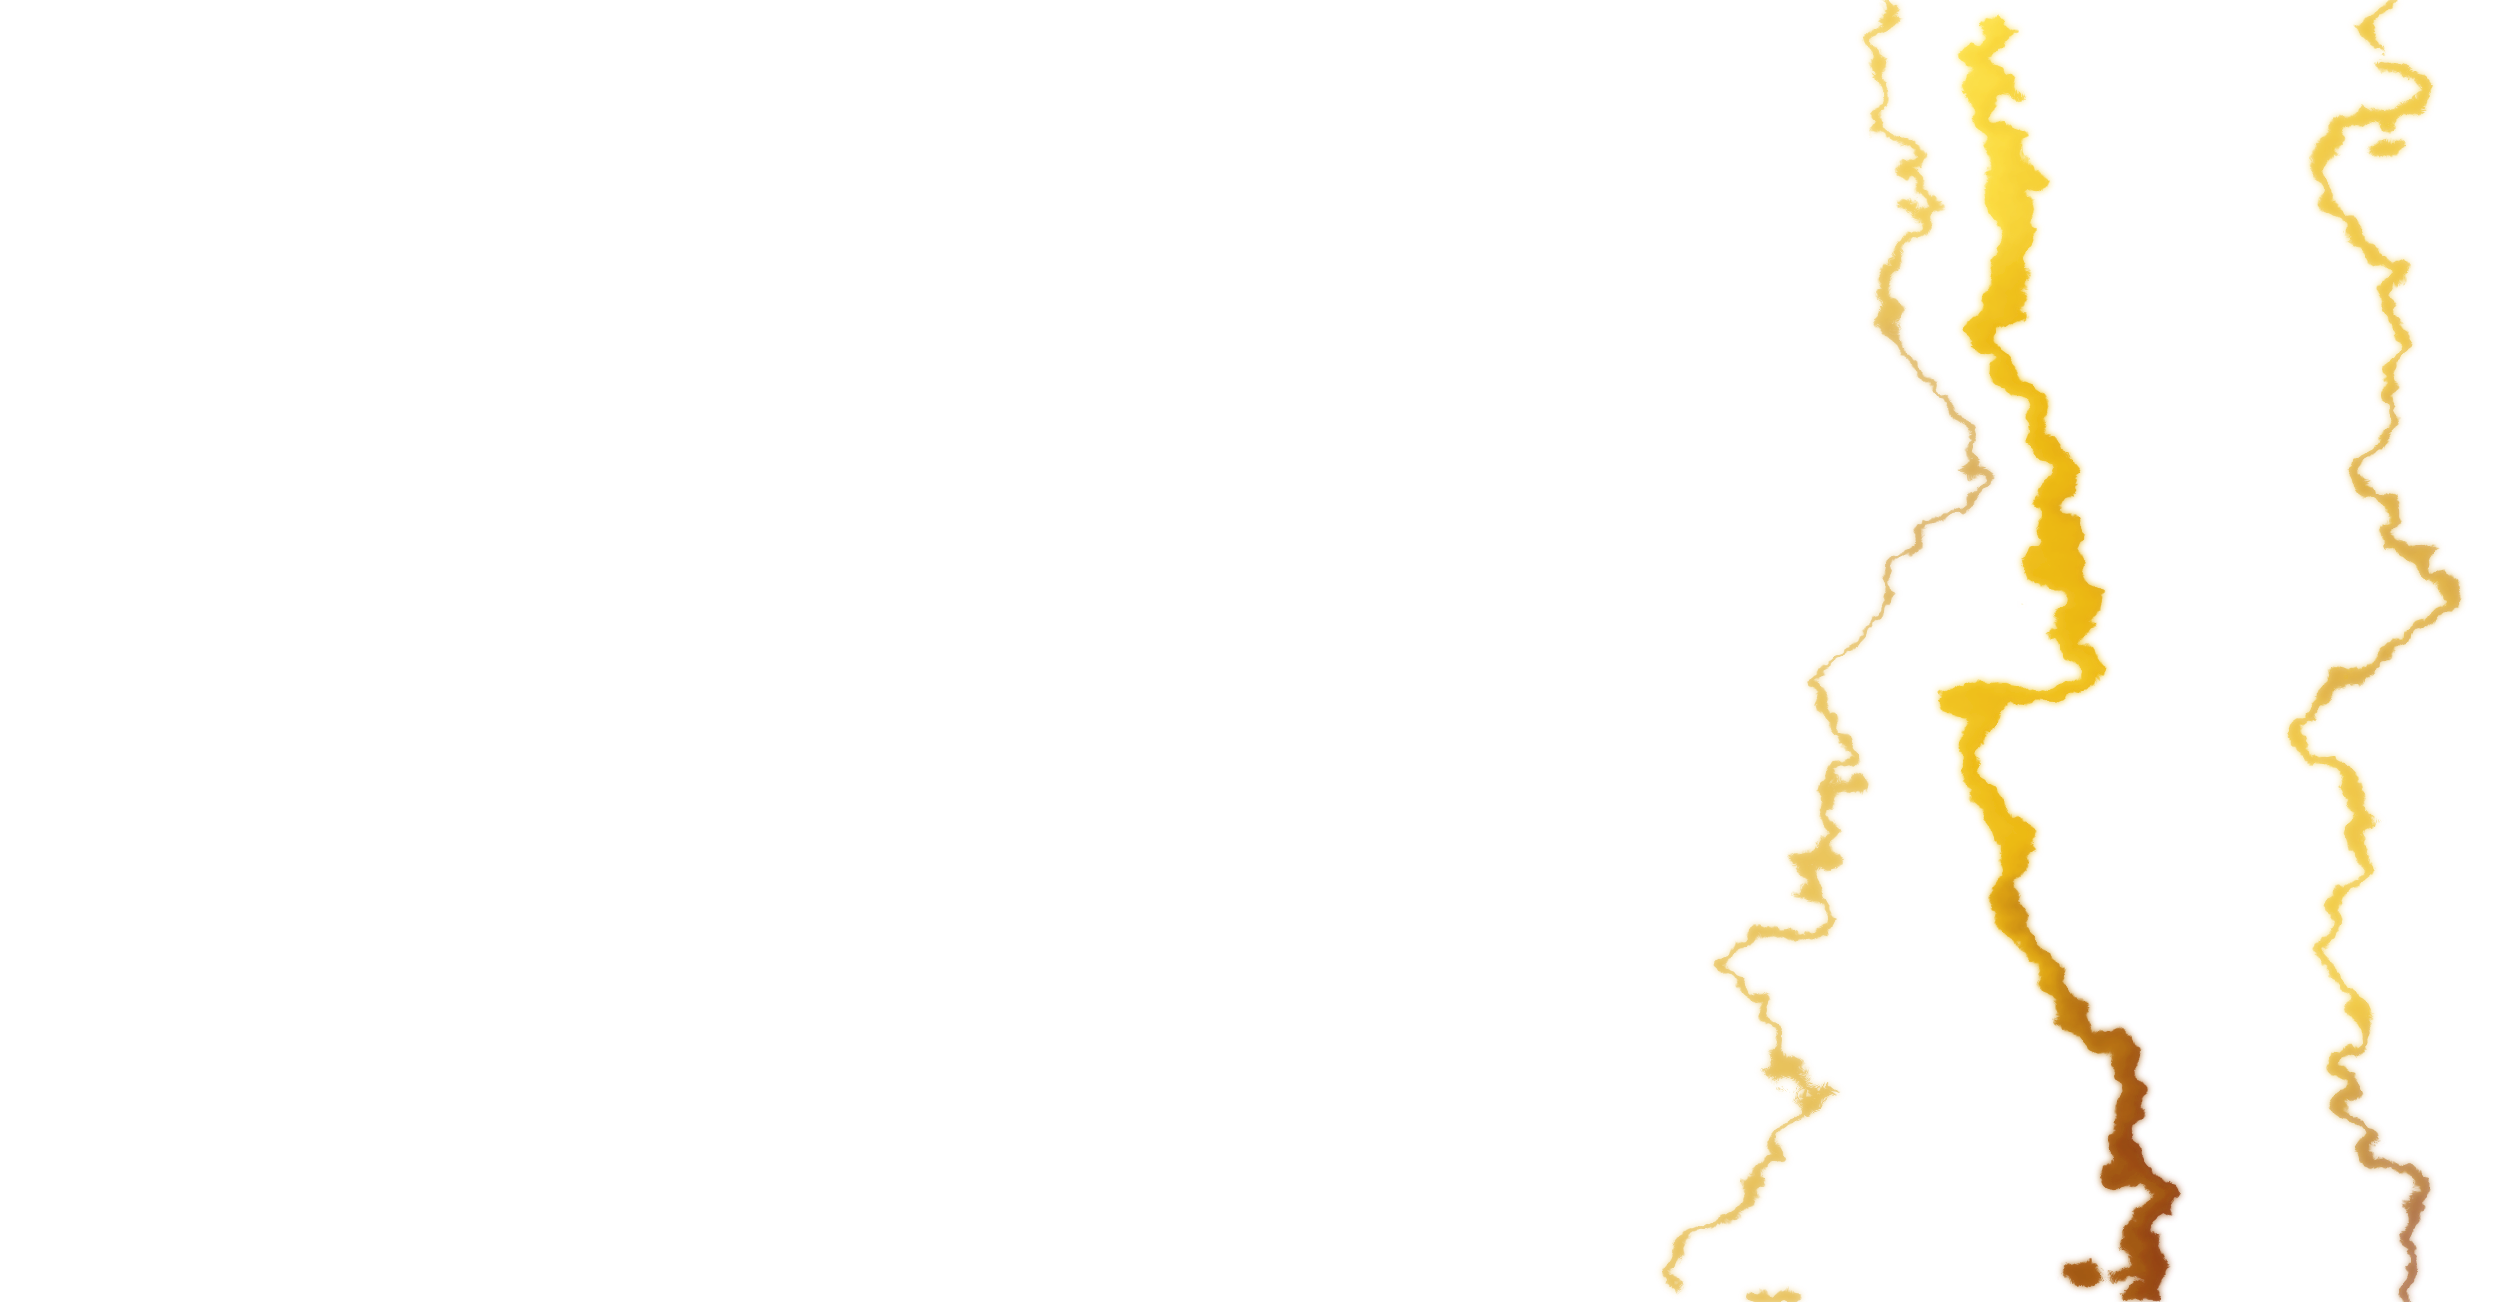
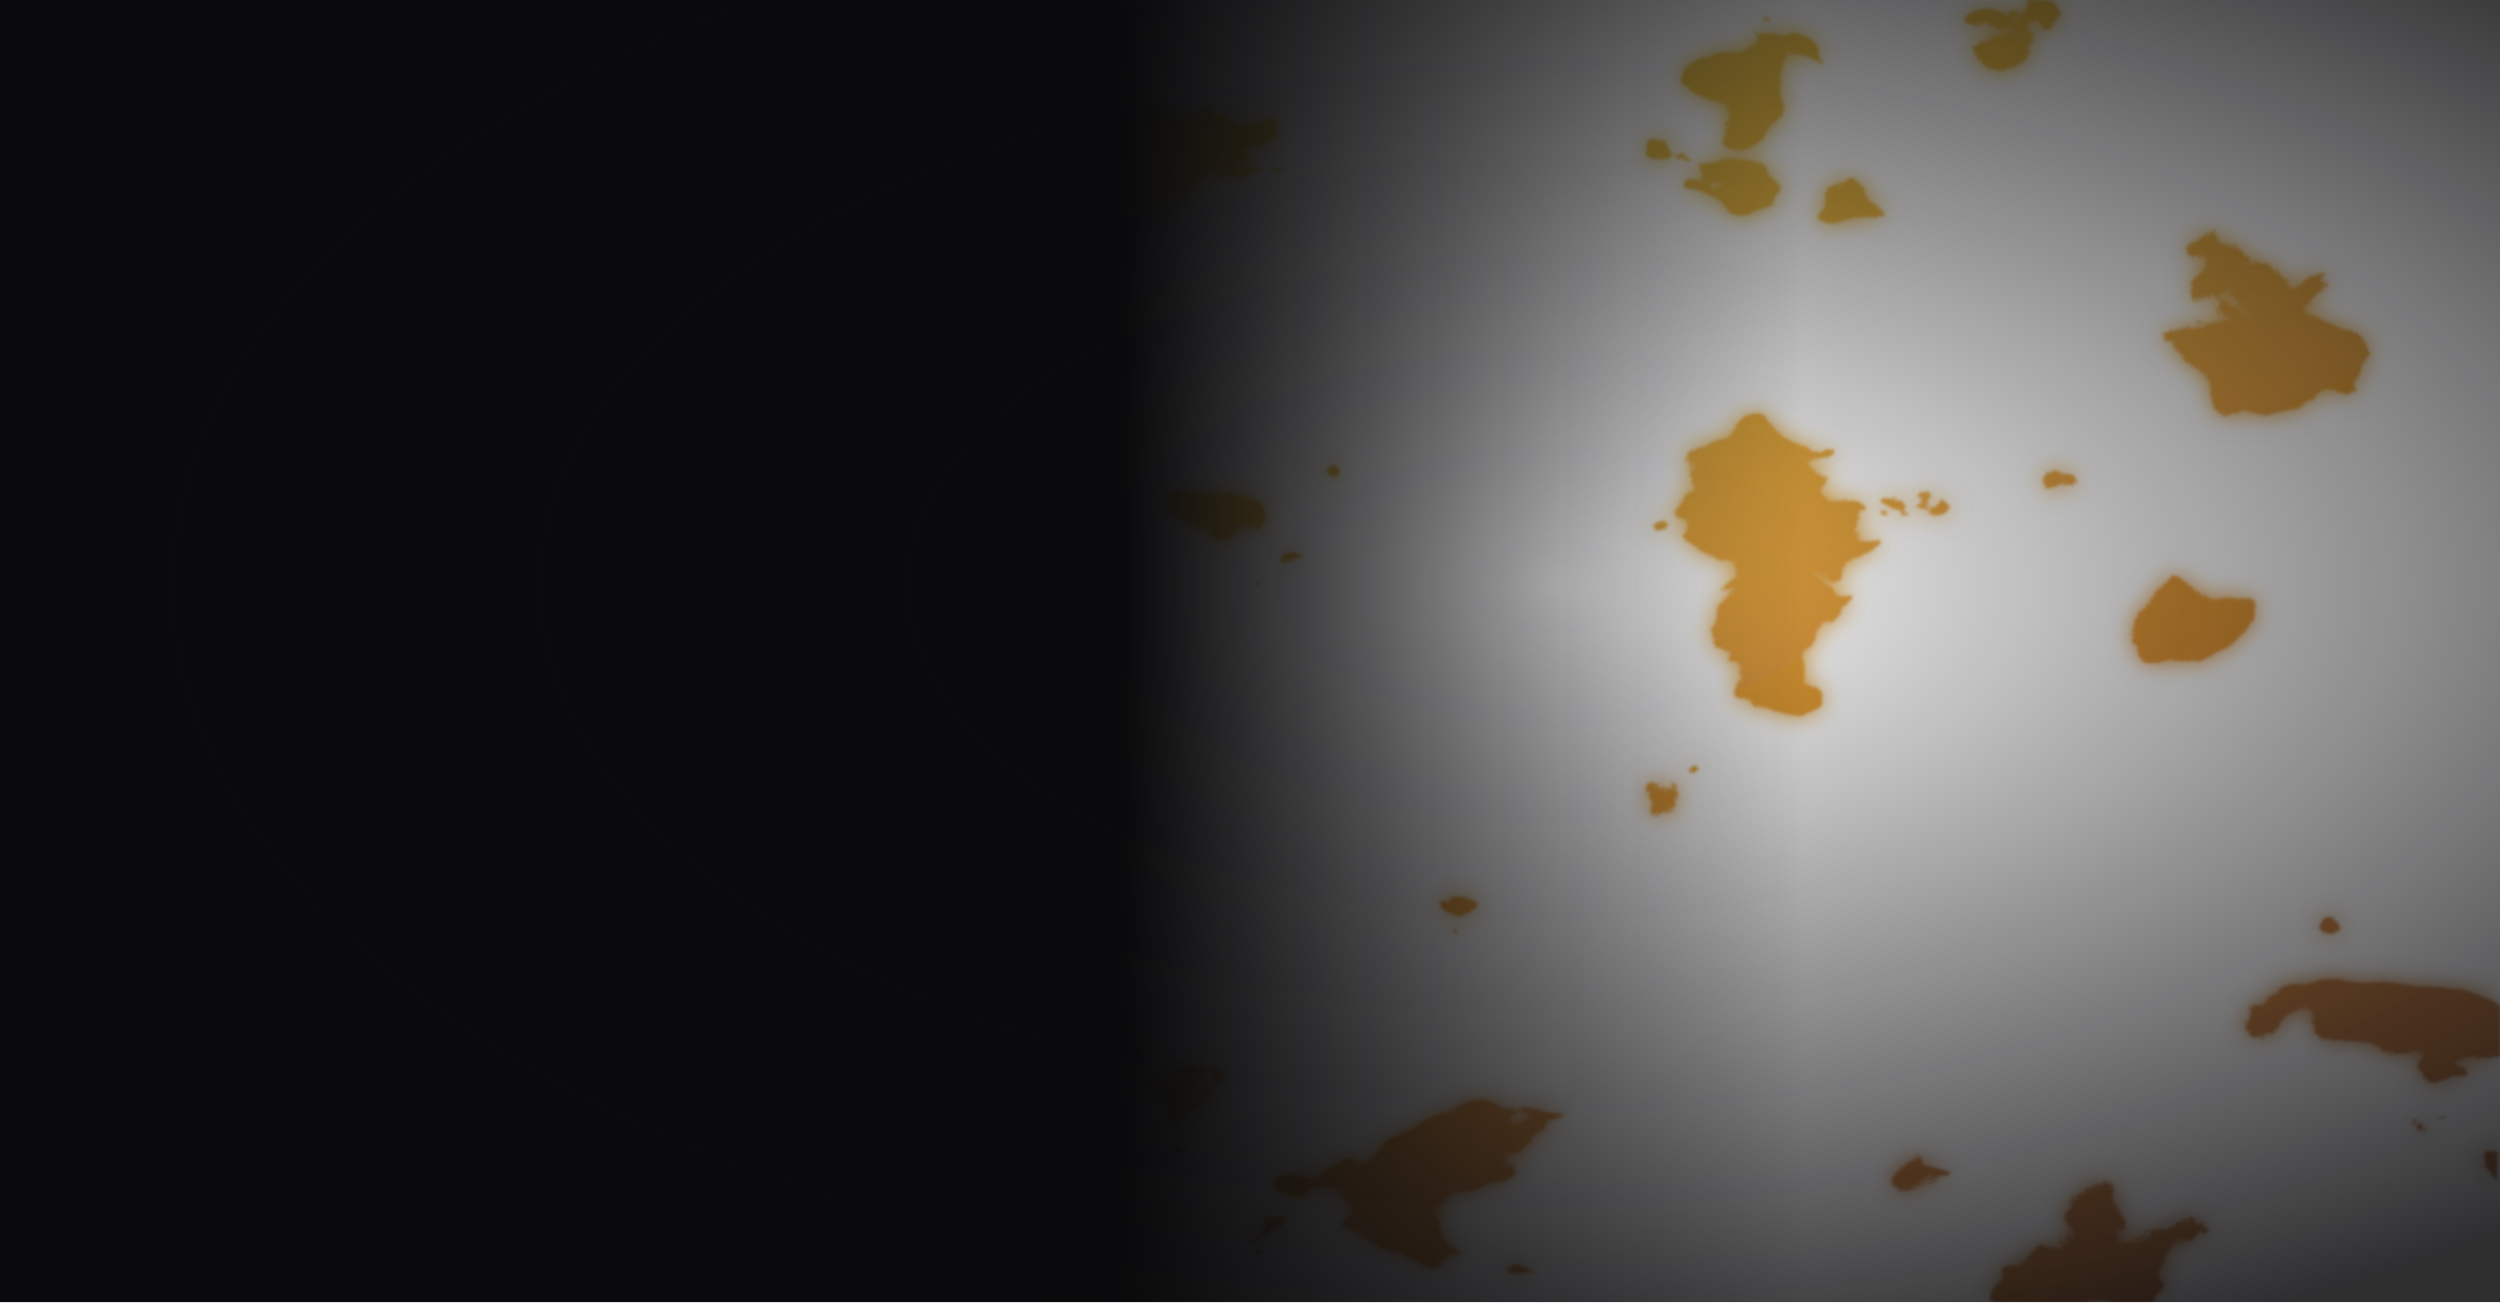
<svg xmlns="http://www.w3.org/2000/svg" viewBox="0 0 1920 1000" preserveAspectRatio="xMidYMid slice">
  <defs>
-     <filter id="vein" x="-30%" y="-30%" width="160%" height="160%">
-       <feTurbulence type="fractalNoise" baseFrequency="0.006 0.010" numOctaves="4" seed="12" result="turb" />
-       <feDisplacementMap in="SourceGraphic" in2="turb" scale="180" xChannelSelector="R" yChannelSelector="G" result="warped" />
-       <feTurbulence type="fractalNoise" baseFrequency="0.06" numOctaves="3" seed="4" result="edgeNoise" />
-       <feDisplacementMap in="warped" in2="edgeNoise" scale="14" xChannelSelector="R" yChannelSelector="G" result="chunky" />
-       <feGaussianBlur in="chunky" stdDeviation="3" result="glow" />
+     <filter id="islands" x="-10%" y="-10%" width="120%" height="120%">
+       <feTurbulence type="fractalNoise" baseFrequency="0.004 0.006" numOctaves="5" seed="9" result="n" />
+       <feColorMatrix in="n" type="matrix" values="0.33 0.33 0.33 0 0                 0.33 0.33 0.33 0 0                 0.33 0.33 0.33 0 0                 0.33 0.33 0.33 0 0" result="gray" />
+       <feComponentTransfer in="gray" result="lvl">
+         <feFuncA type="discrete" tableValues="0 0 0 1 1" />
+       </feComponentTransfer>
+       <feTurbulence type="fractalNoise" baseFrequency="0.015" numOctaves="2" seed="3" result="edge" />
+       <feDisplacementMap in="lvl" in2="edge" scale="34" xChannelSelector="R" yChannelSelector="G" result="mask" />
+       <feGaussianBlur in="mask" stdDeviation="1.5" result="softmask" />
+       <feComposite in="SourceGraphic" in2="softmask" operator="in" result="tinted" />
+       <feGaussianBlur in="tinted" stdDeviation="9" result="glow" />
      <feMerge>
        <feMergeNode in="glow" />
-         <feMergeNode in="chunky" />
+         <feMergeNode in="tinted" />
      </feMerge>
    </filter>
-     <linearGradient id="veinGrad" x1="0%" y1="0%" x2="100%" y2="100%">
+     <linearGradient id="islandGrad" x1="0%" y1="0%" x2="100%" y2="100%">
      <stop offset="0%" stop-color="#fde047" />
-       <stop offset="45%" stop-color="#eab308" />
+       <stop offset="35%" stop-color="#eab308" />
+       <stop offset="70%" stop-color="#d97706" />
      <stop offset="100%" stop-color="#92400e" />
    </linearGradient>
-     <linearGradient id="sideFade" x1="0%" y1="0%" x2="100%" y2="0%">
-       <stop offset="0%" stop-color="white" stop-opacity="0" />
-       <stop offset="38%" stop-color="white" stop-opacity="0" />
-       <stop offset="62%" stop-color="white" stop-opacity="1" />
-       <stop offset="100%" stop-color="white" stop-opacity="1" />
+     <linearGradient id="fadeLeft" x1="0%" y1="0%" x2="100%" y2="0%">
+       <stop offset="0%" stop-color="#0a0a0c" stop-opacity="1" />
+       <stop offset="45%" stop-color="#0a0a0c" stop-opacity="1" />
+       <stop offset="72%" stop-color="#0a0a0c" stop-opacity="0" />
+       <stop offset="100%" stop-color="#0a0a0c" stop-opacity="0" />
    </linearGradient>
-     <radialGradient id="vFade" cx="50%" cy="50%" r="65%">
-       <stop offset="0%" stop-color="white" stop-opacity="1" />
-       <stop offset="100%" stop-color="white" stop-opacity="0.25" />
+     <radialGradient id="fadeEdges" cx="62%" cy="45%" r="62%">
+       <stop offset="0%" stop-color="#0a0a0c" stop-opacity="0" />
+       <stop offset="100%" stop-color="#0a0a0c" stop-opacity="0.85" />
    </radialGradient>
-     <mask id="fadeMask">
-       <rect width="1920" height="1000" fill="url(#sideFade)" />
-       <rect width="1920" height="1000" fill="url(#vFade)" style="mix-blend-mode:multiply" />
-     </mask>
  </defs>
-   <g mask="url(#fadeMask)">
-     <g filter="url(#vein)">
-       <path d="M 1560 -60 C 1460 140, 1650 300, 1560 480 S 1720 760, 1620 1060" stroke="url(#veinGrad)" stroke-width="30" stroke-linecap="round" fill="none" opacity="0.85" />
-       <path d="M 1850 -40 C 1780 220, 1900 380, 1800 600 S 1950 880, 1830 1060" stroke="url(#veinGrad)" stroke-width="14" stroke-linecap="round" fill="none" opacity="0.5" />
-       <path d="M 1300 1060 C 1400 850, 1320 650, 1450 470 S 1350 200, 1480 -60" stroke="url(#veinGrad)" stroke-width="9" stroke-linecap="round" fill="none" opacity="0.4" />
-     </g>
-   </g>
+   <rect width="1920" height="1000" fill="url(#islandGrad)" filter="url(#islands)" opacity="0.8" />
+   <rect width="1920" height="1000" fill="url(#fadeLeft)" />
+   <rect width="1920" height="1000" fill="url(#fadeEdges)" />
</svg>
